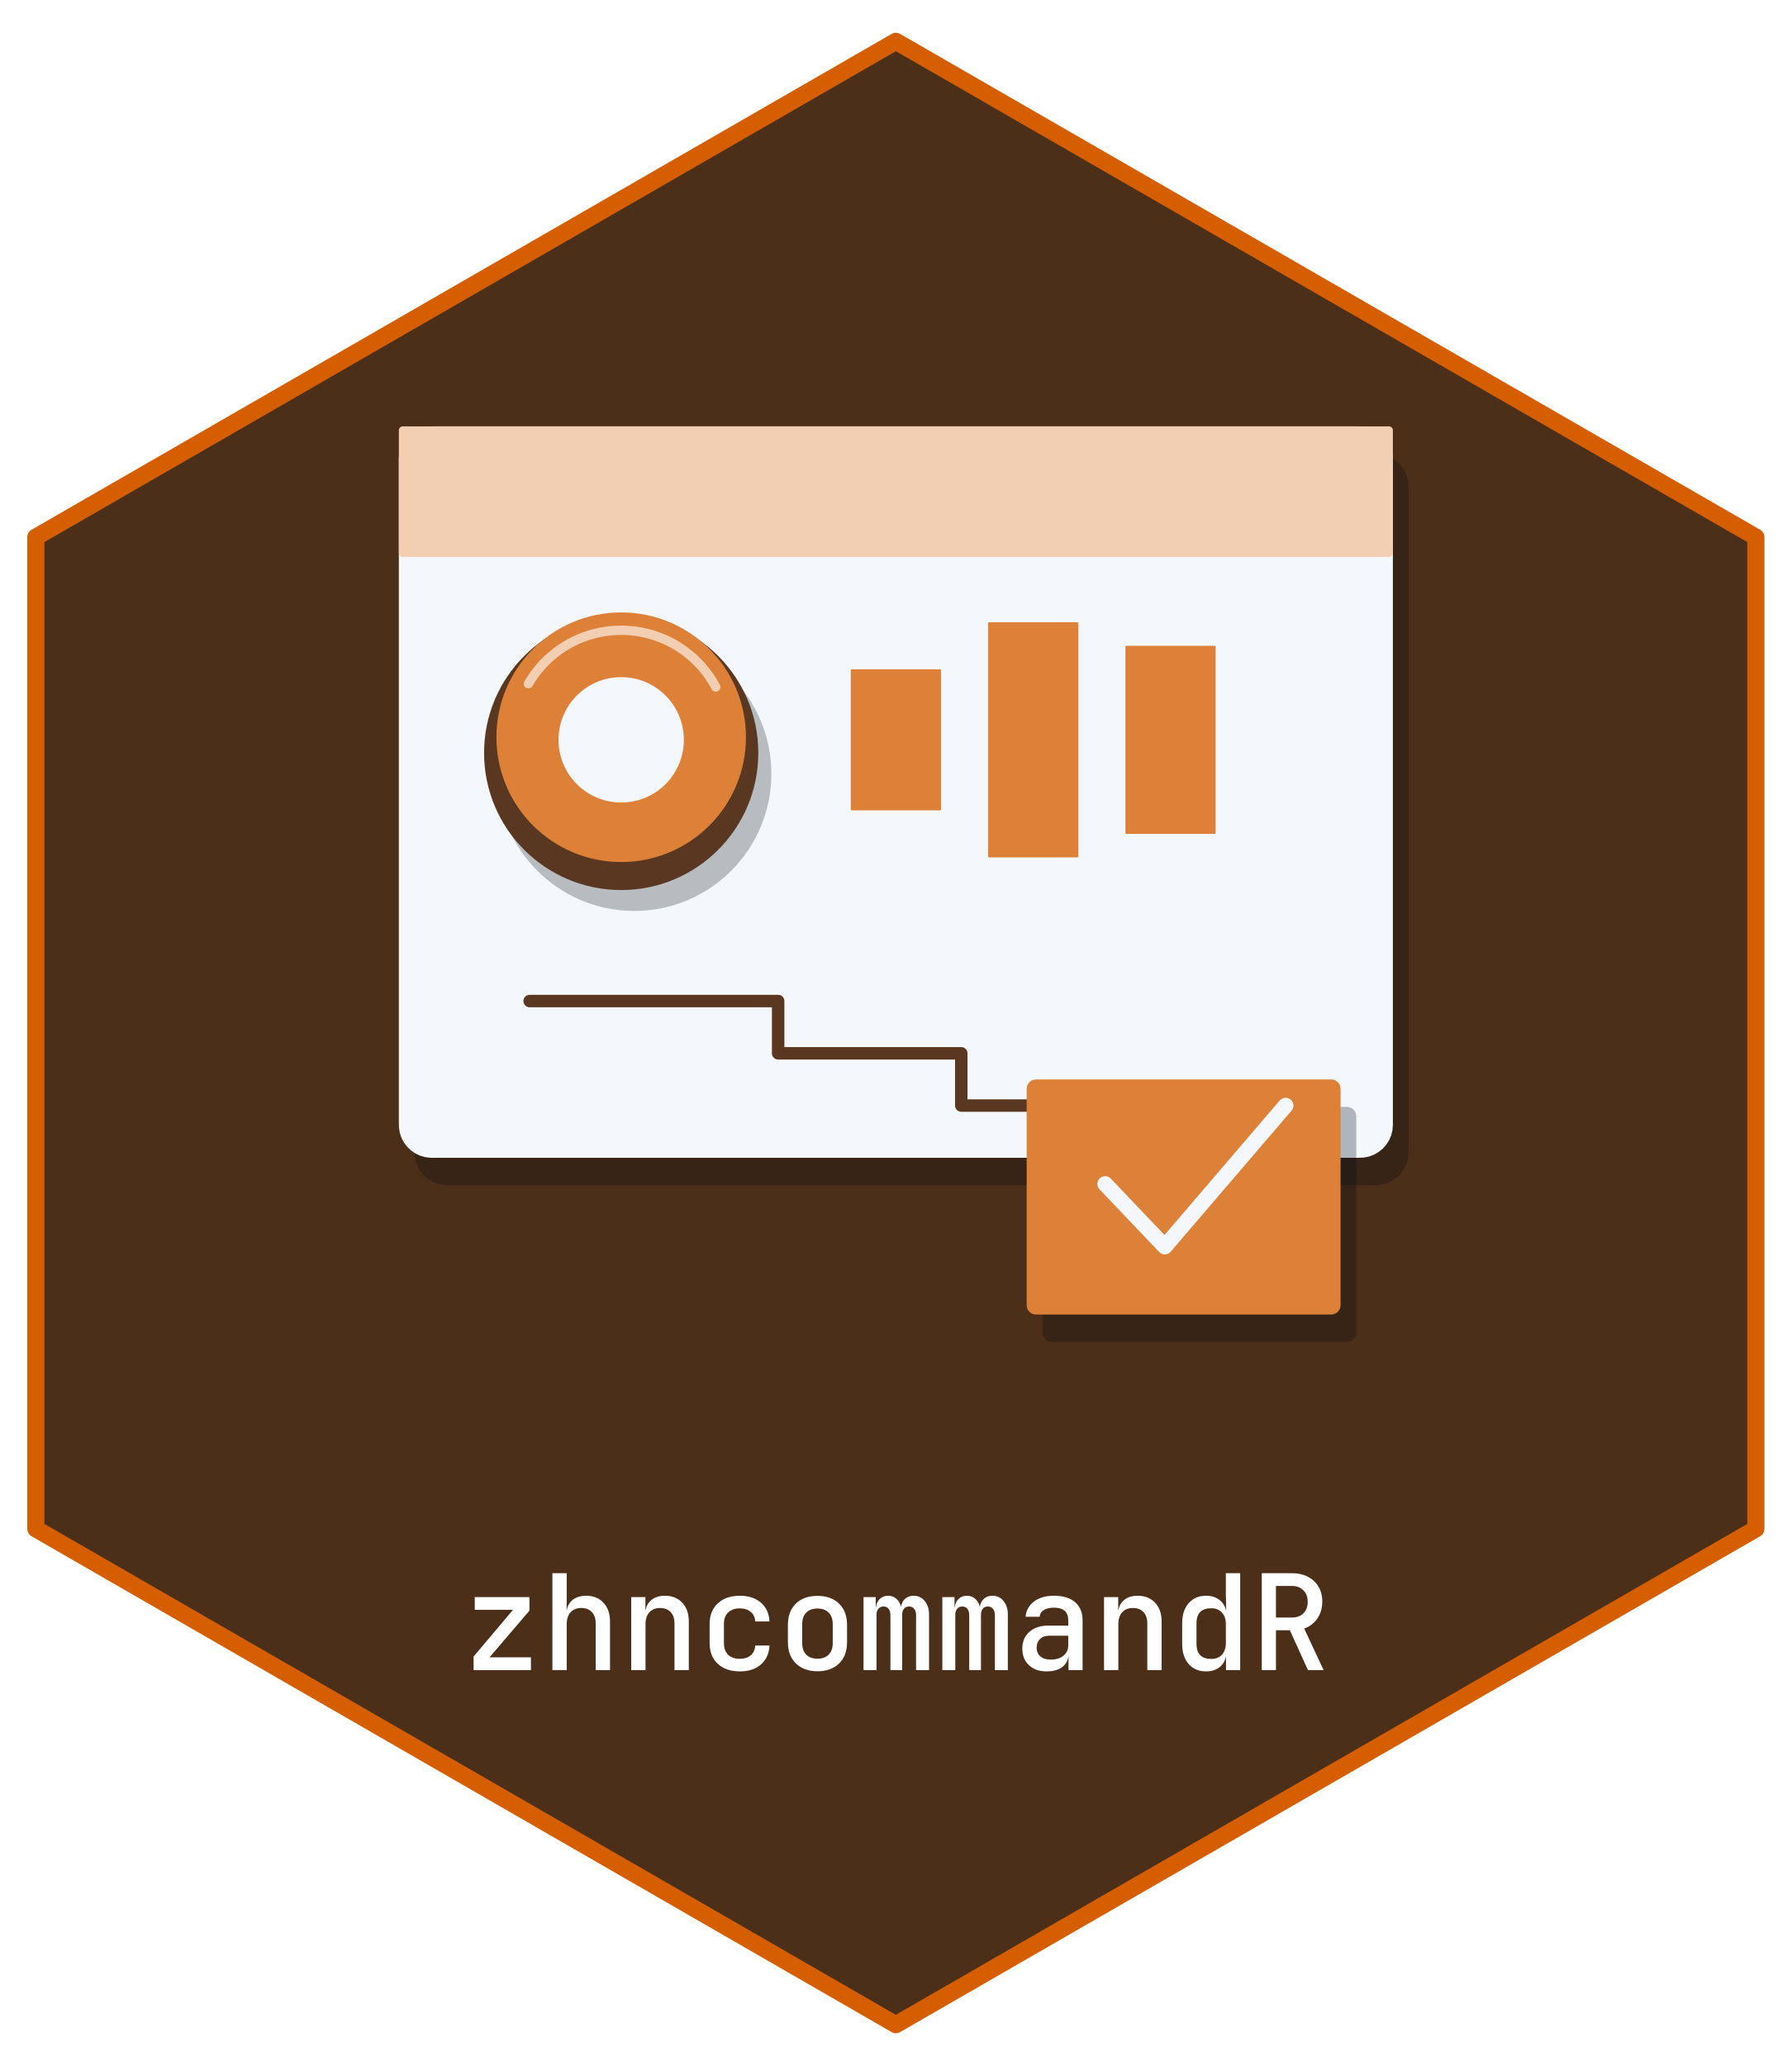
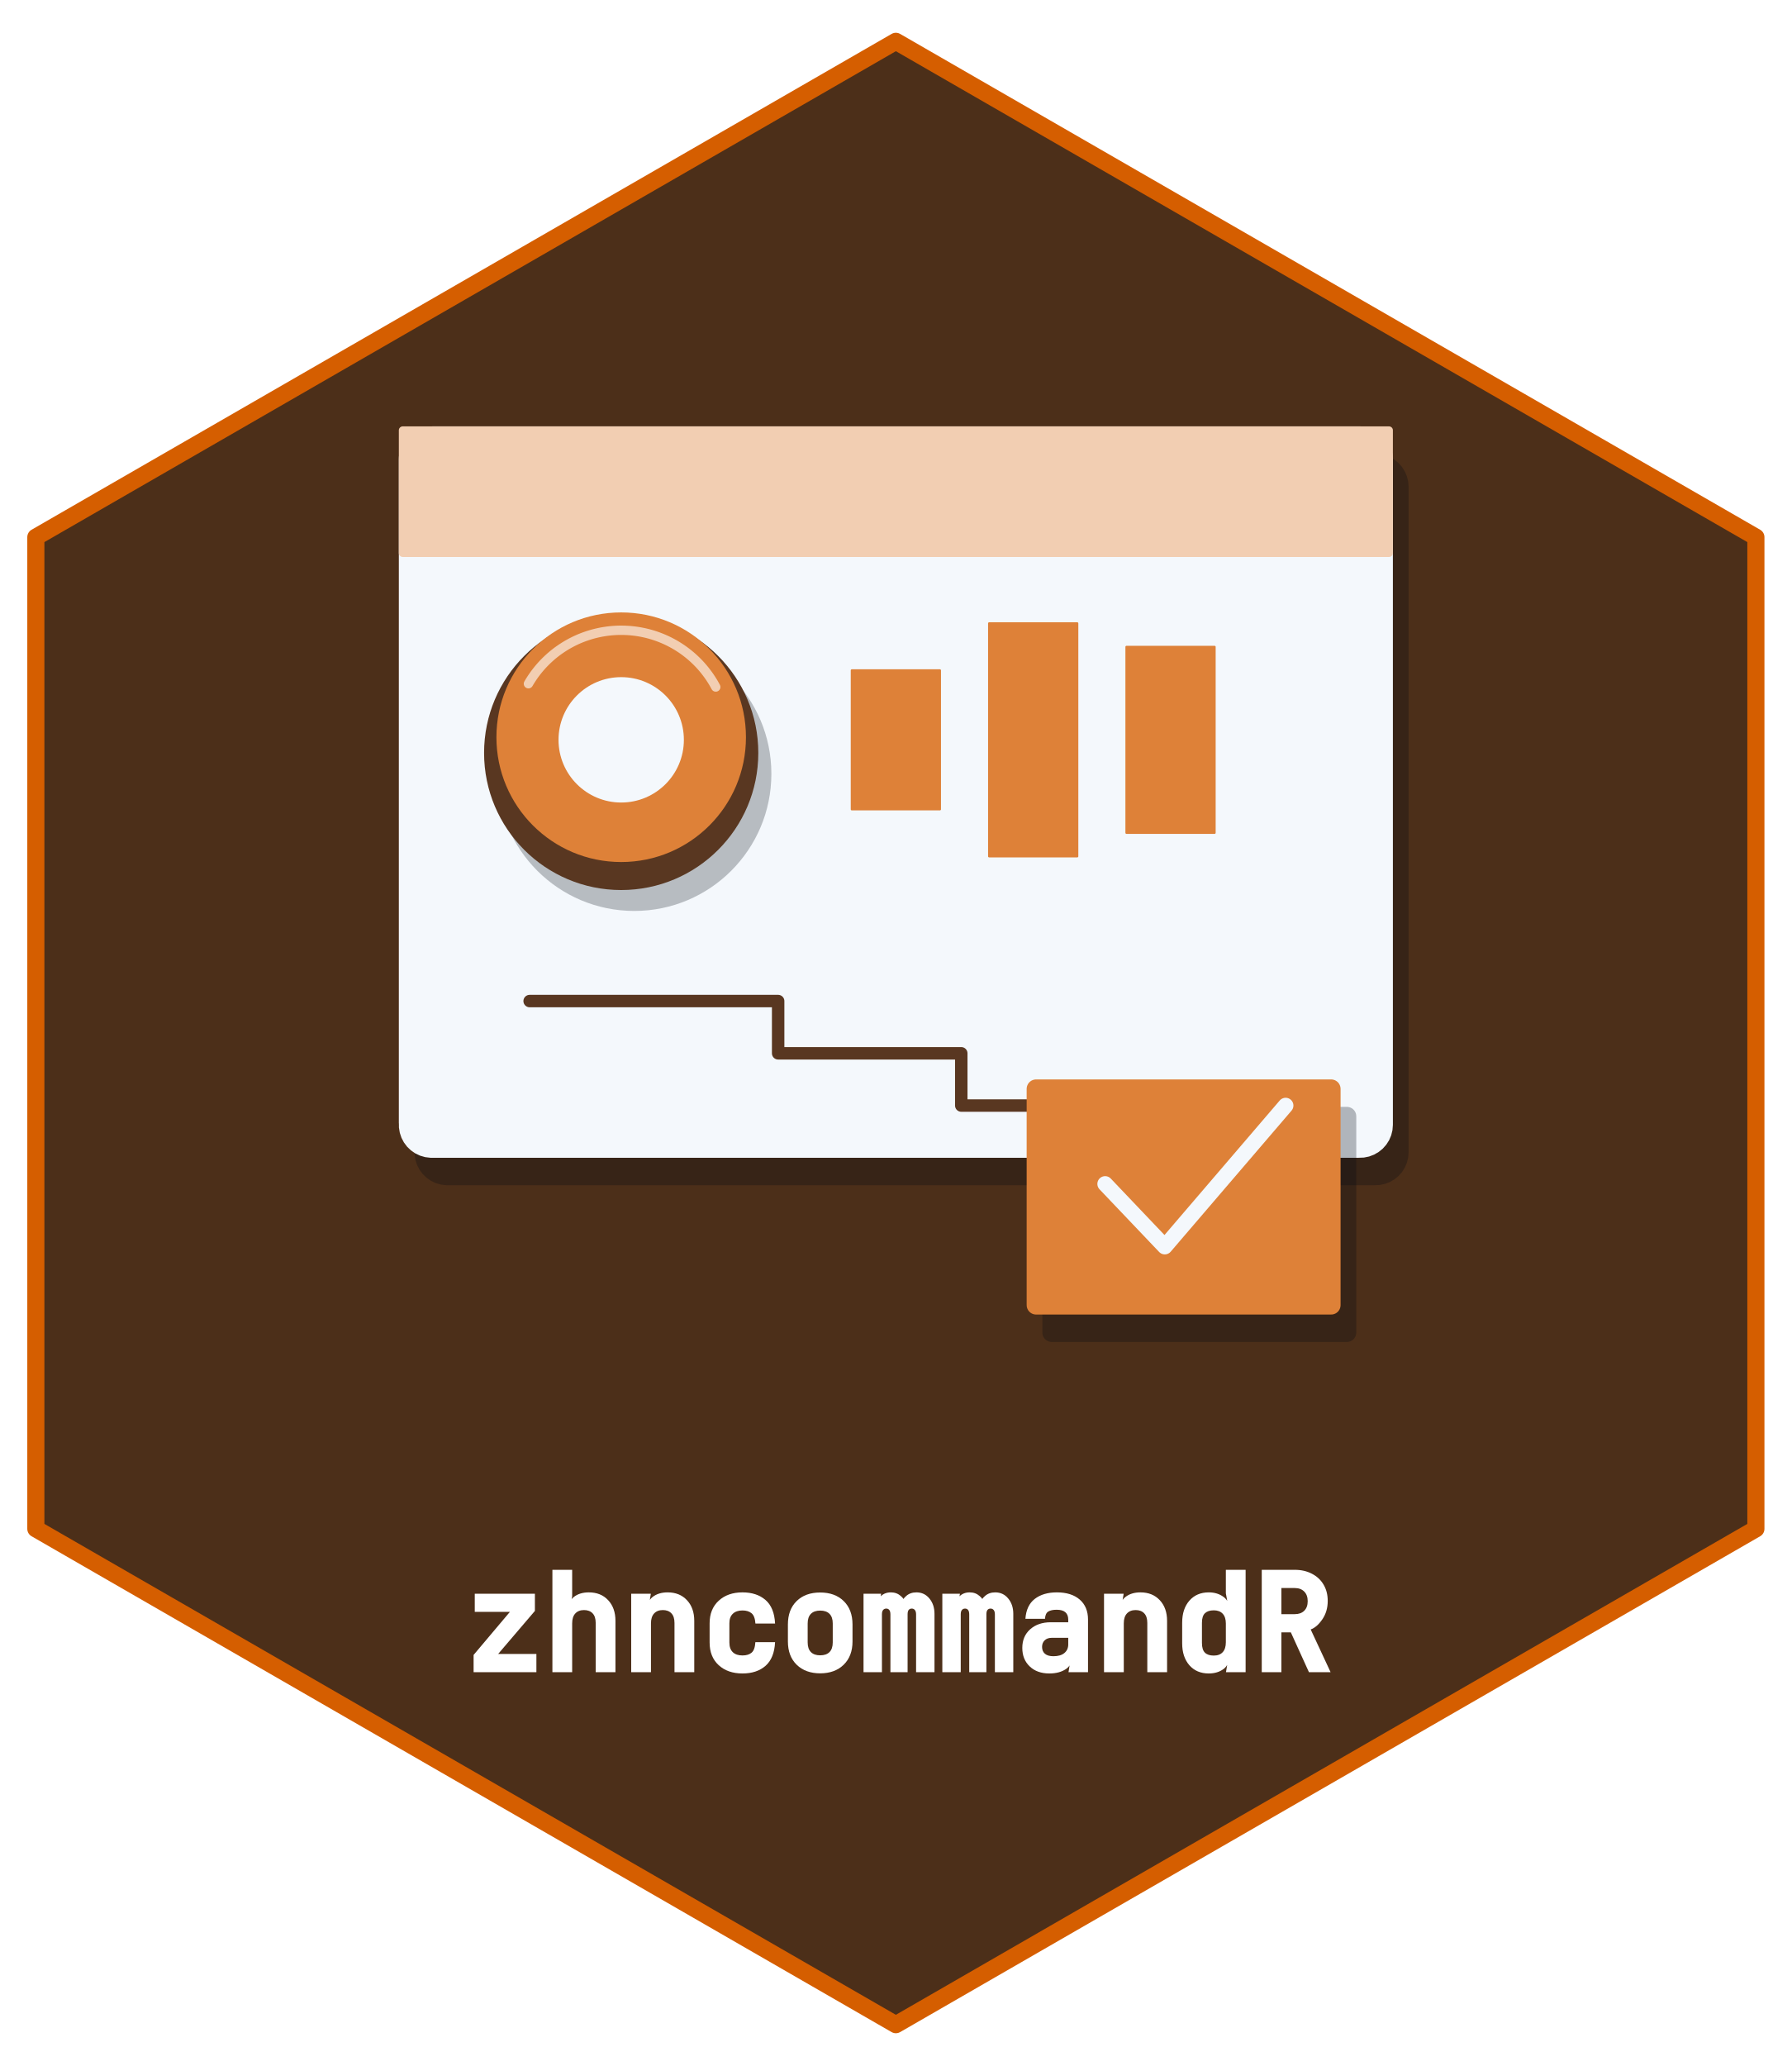
- <svg xmlns="http://www.w3.org/2000/svg" xmlns:xlink="http://www.w3.org/1999/xlink" width="432pt" height="498pt" viewBox="0 0 432 498">
+ <svg xmlns="http://www.w3.org/2000/svg" xmlns:xlink="http://www.w3.org/1999/xlink" width="432" height="498" viewBox="0 0 432 498">
  <defs>
    <g>
      <g id="glyph-0-0">
-         <path d="M 2.688 0 L 2.688 -3.266 L 12.188 -14.531 L 2.969 -14.531 L 2.969 -17.594 L 16.156 -17.594 L 16.156 -14.344 L 6.531 -3.078 L 16.516 -3.078 L 16.516 0 Z M 2.688 0 " />
+         <path d="M 2.688 0 L 2.688 -4.156 L 11.438 -14.531 L 2.969 -14.531 L 2.969 -18.906 L 17.469 -18.906 L 17.469 -14.766 L 8.609 -4.391 L 17.828 -4.391 L 17.828 0 Z M 2.688 0 " />
      </g>
      <g id="glyph-0-1">
-         <path d="M 2.688 0 L 2.688 -23.359 L 6.141 -23.359 L 6.141 -17.594 L 6.109 -14.234 C 6.285 -15.391 6.781 -16.289 7.594 -16.938 C 8.414 -17.594 9.488 -17.922 10.812 -17.922 C 12.562 -17.922 13.957 -17.359 15 -16.234 C 16.051 -15.117 16.578 -13.613 16.578 -11.719 L 16.578 0 L 13.125 0 L 13.125 -11.234 C 13.125 -12.43 12.812 -13.352 12.188 -14 C 11.57 -14.645 10.727 -14.969 9.656 -14.969 C 8.57 -14.969 7.711 -14.625 7.078 -13.938 C 6.453 -13.258 6.141 -12.316 6.141 -11.109 L 6.141 0 Z M 2.688 0 " />
+         <path d="M 2.688 0 L 2.688 -24.672 L 7.453 -24.672 L 7.453 -18.25 L 6.766 -14.891 C 6.535 -16.285 6.891 -17.359 7.828 -18.109 C 8.773 -18.859 9.988 -19.234 11.469 -19.234 C 13.406 -19.234 14.957 -18.609 16.125 -17.359 C 17.301 -16.109 17.891 -14.445 17.891 -12.375 L 17.891 0 L 13.125 0 L 13.125 -11.891 C 13.125 -12.91 12.875 -13.676 12.375 -14.188 C 11.883 -14.707 11.195 -14.969 10.312 -14.969 C 9.414 -14.969 8.711 -14.691 8.203 -14.141 C 7.703 -13.598 7.453 -12.805 7.453 -11.766 L 7.453 0 Z M 2.688 0 " />
      </g>
      <g id="glyph-0-2">
-         <path d="M 2.688 0 L 2.688 -17.594 L 6.109 -17.594 L 6.109 -14.234 C 6.285 -15.391 6.781 -16.289 7.594 -16.938 C 8.414 -17.594 9.488 -17.922 10.812 -17.922 C 12.562 -17.922 13.957 -17.359 15 -16.234 C 16.051 -15.117 16.578 -13.613 16.578 -11.719 L 16.578 0 L 13.125 0 L 13.125 -11.203 C 13.125 -12.422 12.812 -13.352 12.188 -14 C 11.57 -14.645 10.727 -14.969 9.656 -14.969 C 8.57 -14.969 7.711 -14.625 7.078 -13.938 C 6.453 -13.258 6.141 -12.316 6.141 -11.109 L 6.141 0 Z M 2.688 0 " />
+         <path d="M 2.688 0 L 2.688 -18.906 L 7.422 -18.906 L 6.766 -14.891 C 6.535 -16.285 6.891 -17.359 7.828 -18.109 C 8.773 -18.859 9.988 -19.234 11.469 -19.234 C 13.406 -19.234 14.957 -18.609 16.125 -17.359 C 17.301 -16.109 17.891 -14.445 17.891 -12.375 L 17.891 0 L 13.125 0 L 13.125 -11.859 C 13.125 -12.898 12.875 -13.676 12.375 -14.188 C 11.883 -14.707 11.195 -14.969 10.312 -14.969 C 9.414 -14.969 8.711 -14.691 8.203 -14.141 C 7.703 -13.598 7.453 -12.805 7.453 -11.766 L 7.453 0 Z M 2.688 0 " />
      </g>
      <g id="glyph-0-3">
-         <path d="M 9.859 0.312 C 7.66 0.312 5.898 -0.289 4.578 -1.5 C 3.254 -2.719 2.594 -4.383 2.594 -6.5 L 2.594 -11.109 C 2.594 -13.211 3.254 -14.875 4.578 -16.094 C 5.898 -17.312 7.66 -17.922 9.859 -17.922 C 11.992 -17.922 13.695 -17.363 14.969 -16.25 C 16.25 -15.145 16.938 -13.633 17.031 -11.719 L 13.594 -11.719 C 13.531 -12.719 13.16 -13.492 12.484 -14.047 C 11.816 -14.598 10.941 -14.875 9.859 -14.875 C 8.68 -14.875 7.75 -14.547 7.062 -13.891 C 6.383 -13.242 6.047 -12.328 6.047 -11.141 L 6.047 -6.5 C 6.047 -5.281 6.383 -4.344 7.062 -3.688 C 7.75 -3.039 8.68 -2.719 9.859 -2.719 C 10.961 -2.719 11.844 -2.992 12.5 -3.547 C 13.164 -4.109 13.531 -4.898 13.594 -5.922 L 17.031 -5.922 C 16.938 -4.004 16.25 -2.484 14.969 -1.359 C 13.695 -0.242 11.992 0.312 9.859 0.312 Z M 9.859 0.312 " />
+         <path d="M 10.516 0.312 C 8.148 0.312 6.238 -0.352 4.781 -1.688 C 3.32 -3.031 2.594 -4.852 2.594 -7.156 L 2.594 -11.766 C 2.594 -14.055 3.32 -15.875 4.781 -17.219 C 6.238 -18.562 8.148 -19.234 10.516 -19.234 C 12.816 -19.234 14.672 -18.617 16.078 -17.391 C 17.484 -16.172 18.25 -14.281 18.375 -11.719 L 13.641 -11.719 C 13.555 -12.938 13.242 -13.766 12.703 -14.203 C 12.172 -14.648 11.441 -14.875 10.516 -14.875 C 9.516 -14.875 8.738 -14.609 8.188 -14.078 C 7.633 -13.555 7.359 -12.797 7.359 -11.797 L 7.359 -7.156 C 7.359 -6.125 7.633 -5.344 8.188 -4.812 C 8.738 -4.289 9.516 -4.031 10.516 -4.031 C 11.461 -4.031 12.195 -4.254 12.719 -4.703 C 13.25 -5.148 13.551 -5.992 13.625 -7.234 L 18.375 -7.234 C 18.25 -4.672 17.484 -2.77 16.078 -1.531 C 14.672 -0.301 12.816 0.312 10.516 0.312 Z M 10.516 0.312 " />
      </g>
      <g id="glyph-0-4">
-         <path d="M 9.594 0.281 C 7.426 0.281 5.695 -0.344 4.406 -1.594 C 3.113 -2.852 2.469 -4.57 2.469 -6.75 L 2.469 -10.844 C 2.469 -13.039 3.102 -14.766 4.375 -16.016 C 5.656 -17.266 7.395 -17.891 9.594 -17.891 C 11.789 -17.891 13.531 -17.266 14.812 -16.016 C 16.094 -14.766 16.734 -13.039 16.734 -10.844 L 16.734 -6.75 C 16.734 -4.57 16.086 -2.852 14.797 -1.594 C 13.504 -0.344 11.77 0.281 9.594 0.281 Z M 9.594 -2.75 C 10.75 -2.75 11.648 -3.07 12.297 -3.719 C 12.953 -4.375 13.281 -5.312 13.281 -6.531 L 13.281 -11.078 C 13.281 -12.285 12.953 -13.211 12.297 -13.859 C 11.648 -14.516 10.75 -14.844 9.594 -14.844 C 8.445 -14.844 7.547 -14.516 6.891 -13.859 C 6.242 -13.211 5.922 -12.285 5.922 -11.078 L 5.922 -6.531 C 5.922 -5.312 6.242 -4.375 6.891 -3.719 C 7.547 -3.07 8.445 -2.75 9.594 -2.75 Z M 9.594 -2.75 " />
+         <path d="M 10.25 0.281 C 7.906 0.281 6.02 -0.406 4.594 -1.781 C 3.176 -3.164 2.469 -5.039 2.469 -7.406 L 2.469 -11.5 C 2.469 -13.883 3.172 -15.766 4.578 -17.141 C 5.984 -18.516 7.875 -19.203 10.25 -19.203 C 12.625 -19.203 14.516 -18.516 15.922 -17.141 C 17.336 -15.766 18.047 -13.883 18.047 -11.5 L 18.047 -7.406 C 18.047 -5.039 17.332 -3.164 15.906 -1.781 C 14.488 -0.406 12.602 0.281 10.25 0.281 Z M 10.25 -4.062 C 11.227 -4.062 11.977 -4.32 12.5 -4.844 C 13.02 -5.363 13.281 -6.145 13.281 -7.188 L 13.281 -11.734 C 13.281 -12.766 13.02 -13.539 12.5 -14.062 C 11.977 -14.582 11.227 -14.844 10.25 -14.844 C 9.281 -14.844 8.535 -14.582 8.016 -14.062 C 7.492 -13.539 7.234 -12.766 7.234 -11.734 L 7.234 -7.188 C 7.234 -6.145 7.492 -5.363 8.016 -4.844 C 8.535 -4.32 9.281 -4.062 10.25 -4.062 Z M 10.25 -4.062 " />
      </g>
      <g id="glyph-0-5">
-         <path d="M 1.703 0 L 1.703 -17.594 L 4.641 -17.594 L 4.641 -15.141 L 4.703 -15.141 C 4.785 -15.973 5.094 -16.645 5.625 -17.156 C 6.164 -17.664 6.836 -17.922 7.641 -17.922 C 8.41 -17.922 9.066 -17.68 9.609 -17.203 C 10.16 -16.723 10.539 -16.078 10.75 -15.266 C 10.875 -16.078 11.203 -16.723 11.734 -17.203 C 12.273 -17.68 12.961 -17.922 13.797 -17.922 C 14.879 -17.922 15.766 -17.5 16.453 -16.656 C 17.148 -15.812 17.5 -14.727 17.5 -13.406 L 17.5 0 L 14.375 0 L 14.375 -13.25 C 14.375 -13.883 14.223 -14.391 13.922 -14.766 C 13.617 -15.141 13.203 -15.328 12.672 -15.328 C 12.141 -15.328 11.727 -15.145 11.438 -14.781 C 11.156 -14.414 11.016 -13.914 11.016 -13.281 L 11.016 0 L 8.188 0 L 8.188 -13.25 C 8.188 -13.883 8.039 -14.391 7.75 -14.766 C 7.469 -15.141 7.062 -15.328 6.531 -15.328 C 6 -15.328 5.582 -15.145 5.281 -14.781 C 4.977 -14.414 4.828 -13.914 4.828 -13.281 L 4.828 0 Z M 1.703 0 " />
+         <path d="M 1.703 0 L 1.703 -18.906 L 5.953 -18.906 L 5.359 -15.859 L 5.297 -15.859 C 5.004 -16.859 5.188 -17.672 5.844 -18.297 C 6.5 -18.922 7.316 -19.234 8.297 -19.234 C 9.234 -19.234 10.031 -18.941 10.688 -18.359 C 11.344 -17.785 11.562 -17.395 11.344 -17.188 C 11.102 -17.375 11.312 -17.758 11.969 -18.344 C 12.625 -18.938 13.453 -19.234 14.453 -19.234 C 15.742 -19.234 16.789 -18.738 17.594 -17.75 C 18.406 -16.77 18.812 -15.539 18.812 -14.062 L 18.812 0 L 14.375 0 L 14.375 -13.906 C 14.375 -14.383 14.281 -14.738 14.094 -14.969 C 13.906 -15.207 13.648 -15.328 13.328 -15.328 C 13.004 -15.328 12.754 -15.211 12.578 -14.984 C 12.41 -14.766 12.328 -14.414 12.328 -13.938 L 12.328 0 L 8.188 0 L 8.188 -13.906 C 8.188 -14.395 8.098 -14.754 7.922 -14.984 C 7.742 -15.211 7.5 -15.328 7.188 -15.328 C 6.863 -15.328 6.609 -15.211 6.422 -14.984 C 6.234 -14.766 6.141 -14.414 6.141 -13.938 L 6.141 0 Z M 1.703 0 " />
      </g>
      <g id="glyph-0-6">
-         <path d="M 7.844 0.312 C 6.051 0.312 4.625 -0.191 3.562 -1.203 C 2.508 -2.211 1.984 -3.539 1.984 -5.188 C 1.984 -6.852 2.547 -8.191 3.672 -9.203 C 4.805 -10.211 6.312 -10.719 8.188 -10.719 L 13.062 -10.719 L 13.062 -12 C 13.062 -14.031 11.914 -15.047 9.625 -15.047 C 8.602 -15.047 7.781 -14.852 7.156 -14.469 C 6.539 -14.082 6.211 -13.547 6.172 -12.859 L 2.781 -12.859 C 2.883 -14.336 3.547 -15.551 4.766 -16.5 C 5.984 -17.445 7.613 -17.922 9.656 -17.922 C 11.832 -17.922 13.52 -17.398 14.719 -16.359 C 15.914 -15.328 16.516 -13.883 16.516 -12.031 L 16.516 0 L 13.125 0 L 13.125 -3.297 L 13.094 -3.297 C 12.938 -2.16 12.398 -1.273 11.484 -0.641 C 10.566 -0.004 9.352 0.312 7.844 0.312 Z M 8.828 -2.531 C 10.129 -2.531 11.16 -2.844 11.922 -3.469 C 12.68 -4.102 13.062 -4.953 13.062 -6.016 L 13.062 -8.281 L 8.453 -8.281 C 7.535 -8.281 6.801 -8.016 6.25 -7.484 C 5.707 -6.953 5.438 -6.27 5.438 -5.438 C 5.438 -4.539 5.734 -3.832 6.328 -3.312 C 6.93 -2.789 7.766 -2.531 8.828 -2.531 Z M 8.828 -2.531 " />
+         <path d="M 8.5 0.312 C 6.531 0.312 4.953 -0.254 3.766 -1.391 C 2.578 -2.523 1.984 -4.008 1.984 -5.844 C 1.984 -7.707 2.613 -9.203 3.875 -10.328 C 5.145 -11.461 6.801 -12.031 8.844 -12.031 L 13.062 -12.031 L 13.062 -12.656 C 13.062 -14.25 12.133 -15.047 10.281 -15.047 C 9.383 -15.047 8.703 -14.898 8.234 -14.609 C 7.766 -14.316 7.504 -13.734 7.453 -12.859 L 2.734 -12.859 C 2.879 -15.004 3.629 -16.602 4.984 -17.656 C 6.348 -18.707 8.125 -19.234 10.312 -19.234 C 12.656 -19.234 14.492 -18.656 15.828 -17.5 C 17.16 -16.344 17.828 -14.738 17.828 -12.688 L 17.828 0 L 13.125 0 L 13.75 -3.922 L 13.781 -3.922 C 14.008 -2.555 13.598 -1.508 12.547 -0.781 C 11.492 -0.051 10.145 0.312 8.5 0.312 Z M 9.484 -3.844 C 10.629 -3.844 11.508 -4.098 12.125 -4.609 C 12.75 -5.129 13.062 -5.816 13.062 -6.672 L 13.062 -8.281 L 9.109 -8.281 C 8.367 -8.281 7.789 -8.078 7.375 -7.672 C 6.957 -7.266 6.75 -6.738 6.75 -6.094 C 6.75 -5.395 6.977 -4.844 7.438 -4.438 C 7.906 -4.039 8.586 -3.844 9.484 -3.844 Z M 9.484 -3.844 " />
      </g>
      <g id="glyph-0-7">
-         <path d="M 8.281 0.312 C 6.531 0.312 5.133 -0.281 4.094 -1.469 C 3.051 -2.664 2.531 -4.273 2.531 -6.297 L 2.531 -11.266 C 2.531 -13.316 3.051 -14.938 4.094 -16.125 C 5.133 -17.32 6.531 -17.922 8.281 -17.922 C 9.539 -17.922 10.602 -17.598 11.469 -16.953 C 12.332 -16.316 12.895 -15.422 13.156 -14.266 L 13.062 -18.344 L 13.062 -23.359 L 16.516 -23.359 L 16.516 0 L 13.094 0 L 13.094 -3.328 C 12.852 -2.172 12.312 -1.273 11.469 -0.641 C 10.625 -0.004 9.562 0.312 8.281 0.312 Z M 9.5 -2.688 C 10.613 -2.688 11.484 -3.02 12.109 -3.688 C 12.742 -4.363 13.062 -5.32 13.062 -6.562 L 13.062 -11.078 C 13.062 -12.285 12.742 -13.223 12.109 -13.891 C 11.484 -14.566 10.613 -14.906 9.5 -14.906 C 8.395 -14.906 7.531 -14.613 6.906 -14.031 C 6.289 -13.445 5.984 -12.516 5.984 -11.234 L 5.984 -6.406 C 5.984 -5.102 6.289 -4.156 6.906 -3.562 C 7.531 -2.977 8.395 -2.688 9.5 -2.688 Z M 9.5 -2.688 " />
+         <path d="M 8.938 0.312 C 6.988 0.312 5.43 -0.348 4.266 -1.672 C 3.109 -3.004 2.531 -4.766 2.531 -6.953 L 2.531 -11.922 C 2.531 -14.141 3.109 -15.91 4.266 -17.234 C 5.43 -18.566 6.988 -19.234 8.938 -19.234 C 10.344 -19.234 11.539 -18.863 12.531 -18.125 C 13.52 -17.395 13.945 -16.328 13.812 -14.922 L 13.062 -19 L 13.062 -24.672 L 17.828 -24.672 L 17.828 0 L 13.094 0 L 13.75 -3.984 C 13.906 -2.578 13.5 -1.508 12.531 -0.781 C 11.562 -0.051 10.363 0.312 8.938 0.312 Z M 10.156 -4 C 11.082 -4 11.797 -4.27 12.297 -4.812 C 12.805 -5.352 13.062 -6.156 13.062 -7.219 L 13.062 -11.734 C 13.062 -12.766 12.805 -13.551 12.297 -14.094 C 11.797 -14.633 11.082 -14.906 10.156 -14.906 C 9.227 -14.906 8.52 -14.676 8.031 -14.219 C 7.539 -13.758 7.297 -12.984 7.297 -11.891 L 7.297 -7.062 C 7.297 -5.945 7.539 -5.156 8.031 -4.688 C 8.52 -4.227 9.227 -4 10.156 -4 Z M 10.156 -4 " />
      </g>
      <g id="glyph-0-8">
-         <path d="M 2.719 0 L 2.719 -23.359 L 10.016 -23.359 C 11.461 -23.359 12.734 -23.07 13.828 -22.5 C 14.93 -21.938 15.785 -21.145 16.391 -20.125 C 17.004 -19.102 17.312 -17.898 17.312 -16.516 C 17.312 -14.953 16.914 -13.594 16.125 -12.438 C 15.332 -11.289 14.273 -10.484 12.953 -10.016 L 17.625 0 L 13.859 0 L 9.5 -9.594 L 6.141 -9.594 L 6.141 0 Z M 6.141 -12.672 L 10.016 -12.672 C 11.172 -12.672 12.086 -13.008 12.766 -13.688 C 13.453 -14.375 13.797 -15.297 13.797 -16.453 C 13.797 -17.617 13.445 -18.547 12.75 -19.234 C 12.062 -19.93 11.148 -20.281 10.016 -20.281 L 6.141 -20.281 Z M 6.141 -12.672 " />
+         <path d="M 2.719 0 L 2.719 -24.672 L 10.672 -24.672 C 12.223 -24.672 13.598 -24.359 14.797 -23.734 C 16.004 -23.117 16.941 -22.25 17.609 -21.125 C 18.285 -20 18.625 -18.68 18.625 -17.172 C 18.625 -15.473 18.188 -13.988 17.312 -12.719 C 16.445 -11.457 15.516 -10.648 14.516 -10.297 L 19.312 0 L 14.094 0 L 9.734 -9.594 L 7.453 -9.594 L 7.453 0 Z M 7.453 -13.984 L 10.672 -13.984 C 11.648 -13.984 12.414 -14.258 12.969 -14.812 C 13.52 -15.363 13.797 -16.129 13.797 -17.109 C 13.797 -18.098 13.516 -18.875 12.953 -19.438 C 12.391 -20 11.629 -20.281 10.672 -20.281 L 7.453 -20.281 Z M 7.453 -13.984 " />
      </g>
    </g>
  </defs>
  <path fill-rule="nonzero" fill="rgb(29.804%, 18.431%, 9.804%)" fill-opacity="1" stroke-width="4.125" stroke-linecap="round" stroke-linejoin="round" stroke="rgb(83.529%, 36.863%, 0%)" stroke-opacity="1" stroke-miterlimit="10" d="M 216 9.961 L 423.359 129.48 L 423.359 368.52 L 216 488.039 L 8.641 368.52 L 8.641 129.48 Z M 216 9.961 " />
  <path fill-rule="nonzero" fill="rgb(1.176%, 3.922%, 7.059%)" fill-opacity="0.278" d="M 107.883 285.695 L 331.688 285.695 L 331.367 285.688 L 332.645 285.637 L 333.895 285.379 L 335.09 284.926 L 336.195 284.289 L 337.184 283.48 L 338.031 282.527 L 338.711 281.445 L 339.211 280.273 L 339.52 279.031 L 339.621 277.758 L 339.621 117.32 L 339.52 116.047 L 339.211 114.809 L 338.711 113.633 L 338.031 112.555 L 337.184 111.598 L 336.195 110.789 L 335.09 110.152 L 333.895 109.699 L 332.645 109.445 L 331.688 109.387 L 107.883 109.387 L 108.836 109.445 L 107.562 109.391 L 106.293 109.547 L 105.066 109.902 L 103.914 110.449 L 102.863 111.176 L 101.941 112.059 L 101.176 113.078 L 100.582 114.211 L 100.18 115.422 L 99.973 116.68 L 99.949 117.32 L 99.949 277.758 L 99.973 277.121 L 99.973 278.398 L 100.18 279.66 L 100.582 280.871 L 101.176 282 L 101.941 283.02 L 102.863 283.906 L 103.914 284.629 L 105.066 285.18 L 106.293 285.535 L 107.562 285.688 Z M 107.883 285.695 " />
  <path fill-rule="nonzero" fill="rgb(95.686%, 97.255%, 98.824%)" fill-opacity="1" d="M 104.098 279.082 L 327.902 279.082 L 327.582 279.074 L 328.859 279.023 L 330.109 278.77 L 331.305 278.316 L 332.41 277.676 L 333.398 276.871 L 334.246 275.914 L 334.93 274.836 L 335.43 273.66 L 335.734 272.422 L 335.836 271.148 L 335.836 110.707 L 335.734 109.438 L 335.43 108.195 L 334.93 107.02 L 334.246 105.941 L 333.398 104.988 L 332.41 104.18 L 331.305 103.539 L 330.109 103.086 L 328.859 102.832 L 327.902 102.773 L 104.098 102.773 L 105.055 102.832 L 103.777 102.781 L 102.512 102.934 L 101.285 103.289 L 100.129 103.836 L 99.078 104.562 L 98.16 105.445 L 97.391 106.469 L 96.797 107.598 L 96.395 108.809 L 96.188 110.07 L 96.164 110.707 L 96.164 271.148 L 96.188 270.512 L 96.188 271.785 L 96.395 273.047 L 96.797 274.258 L 97.391 275.387 L 98.16 276.41 L 99.078 277.293 L 100.129 278.02 L 101.285 278.566 L 102.512 278.922 L 103.777 279.074 Z M 104.098 279.082 " />
  <path fill-rule="nonzero" fill="rgb(94.902%, 80.784%, 69.804%)" fill-opacity="1" d="M 97.109 134.258 L 334.891 134.258 L 334.855 134.258 L 335.008 134.25 L 335.156 134.219 L 335.297 134.168 L 335.43 134.09 L 335.547 133.996 L 335.648 133.883 L 335.73 133.754 L 335.789 133.613 L 335.824 133.465 L 335.836 133.312 L 335.836 103.719 L 335.824 103.566 L 335.789 103.418 L 335.73 103.281 L 335.648 103.152 L 335.547 103.039 L 335.43 102.941 L 335.297 102.867 L 335.156 102.812 L 335.008 102.781 L 334.891 102.773 L 97.109 102.773 L 97.223 102.781 L 97.07 102.773 L 96.918 102.793 L 96.773 102.836 L 96.637 102.902 L 96.512 102.988 L 96.402 103.094 L 96.309 103.215 L 96.238 103.348 L 96.191 103.492 L 96.168 103.645 L 96.164 103.719 L 96.164 133.312 L 96.168 133.238 L 96.168 133.391 L 96.191 133.539 L 96.238 133.684 L 96.309 133.816 L 96.402 133.941 L 96.512 134.047 L 96.637 134.133 L 96.773 134.195 L 96.918 134.238 L 97.07 134.258 Z M 97.109 134.258 " />
  <path fill-rule="nonzero" fill="rgb(1.176%, 3.922%, 7.059%)" fill-opacity="0.251" d="M 185.984 186.52 C 185.984 204.777 171.184 219.578 152.93 219.578 C 134.672 219.578 119.871 204.777 119.871 186.52 C 119.871 168.262 134.672 153.465 152.93 153.465 C 171.184 153.465 185.984 168.262 185.984 186.52 " />
  <path fill-rule="nonzero" fill="rgb(34.902%, 21.569%, 12.941%)" fill-opacity="1" d="M 182.832 181.484 C 182.832 199.742 168.031 214.539 149.773 214.539 C 131.516 214.539 116.715 199.742 116.715 181.484 C 116.715 163.227 131.516 148.426 149.773 148.426 C 168.031 148.426 182.832 163.227 182.832 181.484 " />
  <path fill-rule="nonzero" fill="rgb(87.059%, 50.588%, 21.961%)" fill-opacity="1" d="M 179.855 177.707 C 179.855 194.32 166.387 207.789 149.773 207.789 C 133.16 207.789 119.691 194.32 119.691 177.707 C 119.691 161.09 133.16 147.621 149.773 147.621 C 166.387 147.621 179.855 161.09 179.855 177.707 " />
  <path fill="none" stroke-width="2.25" stroke-linecap="round" stroke-linejoin="round" stroke="rgb(94.902%, 80.784%, 69.804%)" stroke-opacity="1" stroke-miterlimit="10" d="M 172.578 165.602 L 172.242 164.992 L 171.895 164.391 L 171.523 163.801 L 171.141 163.219 L 170.742 162.652 L 170.328 162.094 L 169.898 161.543 L 169.457 161.008 L 169 160.484 L 168.527 159.973 L 168.043 159.477 L 167.543 158.992 L 167.031 158.52 L 166.508 158.062 L 165.973 157.621 L 165.422 157.191 L 164.863 156.777 L 164.293 156.379 L 163.711 155.996 L 163.121 155.629 L 162.52 155.277 L 161.91 154.945 L 161.293 154.625 L 160.664 154.324 L 160.027 154.039 L 159.387 153.773 L 158.738 153.523 L 158.082 153.289 L 157.418 153.074 L 156.75 152.879 L 156.078 152.699 L 155.402 152.539 L 154.719 152.398 L 154.035 152.273 L 153.348 152.168 L 152.656 152.082 L 151.965 152.012 L 151.27 151.965 L 150.574 151.934 L 149.879 151.922 L 149.18 151.926 L 148.484 151.953 L 147.789 151.996 L 147.098 152.059 L 146.406 152.141 L 145.719 152.242 L 145.031 152.359 L 144.348 152.496 L 143.672 152.652 L 142.996 152.824 L 142.328 153.016 L 141.664 153.227 L 141.004 153.453 L 140.355 153.695 L 139.707 153.957 L 139.07 154.238 L 138.441 154.535 L 137.82 154.848 L 137.207 155.18 L 136.605 155.523 L 136.012 155.887 L 135.426 156.266 L 134.852 156.66 L 134.289 157.066 L 133.738 157.492 L 133.199 157.93 L 132.672 158.383 L 132.156 158.852 L 131.652 159.332 L 131.164 159.828 L 130.688 160.332 L 130.227 160.852 L 129.777 161.387 L 129.344 161.93 L 128.926 162.484 L 128.523 163.051 L 128.137 163.629 L 127.762 164.215 L 127.406 164.812 " />
  <path fill-rule="nonzero" fill="rgb(95.686%, 97.255%, 98.824%)" fill-opacity="1" d="M 164.887 178.336 C 164.887 186.68 158.121 193.445 149.773 193.445 C 141.43 193.445 134.664 186.68 134.664 178.336 C 134.664 169.988 141.43 163.223 149.773 163.223 C 158.121 163.223 164.887 169.988 164.887 178.336 " />
  <path fill-rule="nonzero" fill="rgb(87.059%, 50.588%, 21.961%)" fill-opacity="1" d="M 205.383 195.336 L 226.617 195.336 L 226.609 195.336 L 226.648 195.336 L 226.691 195.324 L 226.73 195.312 L 226.766 195.289 L 226.801 195.262 L 226.828 195.23 L 226.852 195.195 L 226.867 195.156 L 226.875 195.117 L 226.879 195.074 L 226.879 161.594 L 226.875 161.555 L 226.867 161.512 L 226.852 161.473 L 226.828 161.438 L 226.801 161.406 L 226.766 161.379 L 226.73 161.359 L 226.691 161.344 L 226.648 161.336 L 226.617 161.332 L 205.383 161.332 L 205.414 161.336 L 205.371 161.336 L 205.328 161.34 L 205.289 161.352 L 205.25 161.367 L 205.215 161.395 L 205.188 161.422 L 205.16 161.457 L 205.141 161.492 L 205.129 161.531 L 205.121 161.574 L 205.121 195.074 L 205.121 195.055 L 205.121 195.098 L 205.129 195.137 L 205.141 195.176 L 205.16 195.215 L 205.215 195.277 L 205.25 195.301 L 205.289 195.32 L 205.328 195.332 L 205.371 195.336 Z M 205.383 195.336 " />
  <path fill-rule="nonzero" fill="rgb(87.059%, 50.588%, 21.961%)" fill-opacity="1" d="M 238.492 206.672 L 259.73 206.672 L 259.723 206.668 L 259.762 206.668 L 259.805 206.66 L 259.844 206.645 L 259.879 206.625 L 259.914 206.598 L 259.941 206.566 L 259.961 206.531 L 259.98 206.492 L 259.988 206.449 L 259.992 206.41 L 259.992 150.262 L 259.988 150.219 L 259.98 150.18 L 259.961 150.141 L 259.941 150.105 L 259.914 150.074 L 259.879 150.047 L 259.844 150.023 L 259.805 150.012 L 259.762 150 L 238.492 150 L 238.527 150 L 238.484 150 L 238.441 150.004 L 238.402 150.016 L 238.363 150.035 L 238.328 150.059 L 238.297 150.086 L 238.273 150.121 L 238.254 150.16 L 238.242 150.199 L 238.234 150.238 L 238.234 206.41 L 238.234 206.387 L 238.234 206.43 L 238.242 206.473 L 238.254 206.512 L 238.273 206.547 L 238.297 206.582 L 238.328 206.609 L 238.363 206.637 L 238.402 206.652 L 238.441 206.664 L 238.484 206.668 Z M 238.492 206.672 " />
  <path fill-rule="nonzero" fill="rgb(87.059%, 50.588%, 21.961%)" fill-opacity="1" d="M 271.605 201.004 L 292.844 201.004 L 292.832 201.004 L 292.875 201 L 292.918 200.992 L 292.957 200.977 L 292.992 200.957 L 293.023 200.93 L 293.055 200.898 L 293.074 200.863 L 293.094 200.824 L 293.102 200.785 L 293.105 200.742 L 293.105 155.93 L 293.102 155.887 L 293.094 155.844 L 293.074 155.805 L 293.055 155.77 L 293.023 155.738 L 292.992 155.715 L 292.957 155.691 L 292.918 155.676 L 292.875 155.668 L 271.605 155.668 L 271.637 155.668 L 271.598 155.668 L 271.555 155.672 L 271.516 155.684 L 271.477 155.703 L 271.441 155.727 L 271.41 155.754 L 271.387 155.789 L 271.367 155.824 L 271.352 155.867 L 271.348 155.906 L 271.344 155.93 L 271.344 200.742 L 271.348 200.723 L 271.348 200.762 L 271.352 200.805 L 271.367 200.844 L 271.387 200.883 L 271.41 200.914 L 271.441 200.945 L 271.477 200.969 L 271.516 200.984 L 271.555 200.996 L 271.598 201.004 Z M 271.605 201.004 " />
  <path fill="none" stroke-width="3" stroke-linecap="round" stroke-linejoin="round" stroke="rgb(34.902%, 21.569%, 12.941%)" stroke-opacity="1" stroke-miterlimit="10" d="M 127.699 241.301 L 187.617 241.301 L 187.617 253.895 L 231.77 253.895 L 231.77 266.488 L 291.688 266.488 " />
  <path fill-rule="nonzero" fill="rgb(1.176%, 3.922%, 7.059%)" fill-opacity="0.278" d="M 253.586 323.473 L 324.738 323.473 L 324.648 323.473 L 325.012 323.457 L 325.371 323.383 L 325.711 323.254 L 326.027 323.074 L 326.309 322.84 L 326.551 322.57 L 326.746 322.262 L 326.891 321.926 L 326.977 321.57 L 327.008 321.207 L 327.008 269.07 L 326.977 268.707 L 326.891 268.352 L 326.746 268.016 L 326.551 267.707 L 326.309 267.434 L 326.027 267.203 L 325.711 267.023 L 325.371 266.895 L 325.012 266.82 L 324.738 266.805 L 253.586 266.805 L 253.859 266.82 L 253.496 266.805 L 253.133 266.848 L 252.785 266.949 L 252.453 267.105 L 252.152 267.312 L 251.891 267.566 L 251.672 267.859 L 251.5 268.184 L 251.387 268.527 L 251.328 268.887 L 251.32 269.07 L 251.32 321.207 L 251.328 321.023 L 251.328 321.391 L 251.387 321.75 L 251.5 322.094 L 251.672 322.418 L 251.891 322.711 L 252.152 322.961 L 252.453 323.172 L 252.785 323.328 L 253.133 323.43 L 253.496 323.473 Z M 253.586 323.473 " />
  <path fill-rule="nonzero" fill="rgb(87.059%, 50.588%, 21.961%)" fill-opacity="1" d="M 249.805 316.863 L 320.957 316.863 L 320.863 316.859 L 321.23 316.844 L 321.586 316.773 L 321.926 316.645 L 322.242 316.461 L 322.527 316.23 L 322.77 315.957 L 322.961 315.648 L 323.105 315.312 L 323.191 314.961 L 323.223 314.594 L 323.223 262.457 L 323.191 262.094 L 323.105 261.742 L 322.961 261.406 L 322.77 261.098 L 322.527 260.824 L 322.242 260.594 L 321.926 260.41 L 321.586 260.281 L 321.23 260.207 L 320.957 260.191 L 249.805 260.191 L 250.074 260.207 L 249.711 260.195 L 249.348 260.238 L 249 260.34 L 248.668 260.496 L 248.371 260.703 L 248.105 260.957 L 247.887 261.246 L 247.719 261.57 L 247.602 261.918 L 247.543 262.277 L 247.535 262.457 L 247.535 314.594 L 247.543 314.414 L 247.543 314.777 L 247.602 315.137 L 247.719 315.484 L 247.887 315.809 L 248.105 316.098 L 248.371 316.352 L 248.668 316.559 L 249 316.715 L 249.348 316.816 L 249.711 316.859 Z M 249.805 316.863 " />
  <path fill="none" stroke-width="3.75" stroke-linecap="round" stroke-linejoin="round" stroke="rgb(95.686%, 97.255%, 98.824%)" stroke-opacity="1" stroke-miterlimit="10" d="M 266.457 285.379 L 280.84 300.492 L 309.977 266.488 " />
  <g fill="rgb(100%, 100%, 100%)" fill-opacity="1">
-     <use xlink:href="#glyph-0-0" x="111.5" y="402.569" />
-     <use xlink:href="#glyph-0-1" x="130.5" y="402.569" />
-     <use xlink:href="#glyph-0-2" x="149.5" y="402.569" />
-     <use xlink:href="#glyph-0-3" x="168.5" y="402.569" />
-     <use xlink:href="#glyph-0-4" x="187.5" y="402.569" />
-     <use xlink:href="#glyph-0-5" x="206.5" y="402.569" />
-     <use xlink:href="#glyph-0-5" x="225.5" y="402.569" />
-     <use xlink:href="#glyph-0-6" x="244.5" y="402.569" />
-     <use xlink:href="#glyph-0-2" x="263.5" y="402.569" />
-     <use xlink:href="#glyph-0-7" x="282.5" y="402.569" />
-     <use xlink:href="#glyph-0-8" x="301.5" y="402.569" />
+     <use xlink:href="#glyph-0-0" x="111.5" y="403.069" />
+     <use xlink:href="#glyph-0-1" x="130.5" y="403.069" />
+     <use xlink:href="#glyph-0-2" x="149.5" y="403.069" />
+     <use xlink:href="#glyph-0-3" x="168.5" y="403.069" />
+     <use xlink:href="#glyph-0-4" x="187.5" y="403.069" />
+     <use xlink:href="#glyph-0-5" x="206.5" y="403.069" />
+     <use xlink:href="#glyph-0-5" x="225.5" y="403.069" />
+     <use xlink:href="#glyph-0-6" x="244.5" y="403.069" />
+     <use xlink:href="#glyph-0-2" x="263.5" y="403.069" />
+     <use xlink:href="#glyph-0-7" x="282.5" y="403.069" />
+     <use xlink:href="#glyph-0-8" x="301.5" y="403.069" />
  </g>
</svg>
